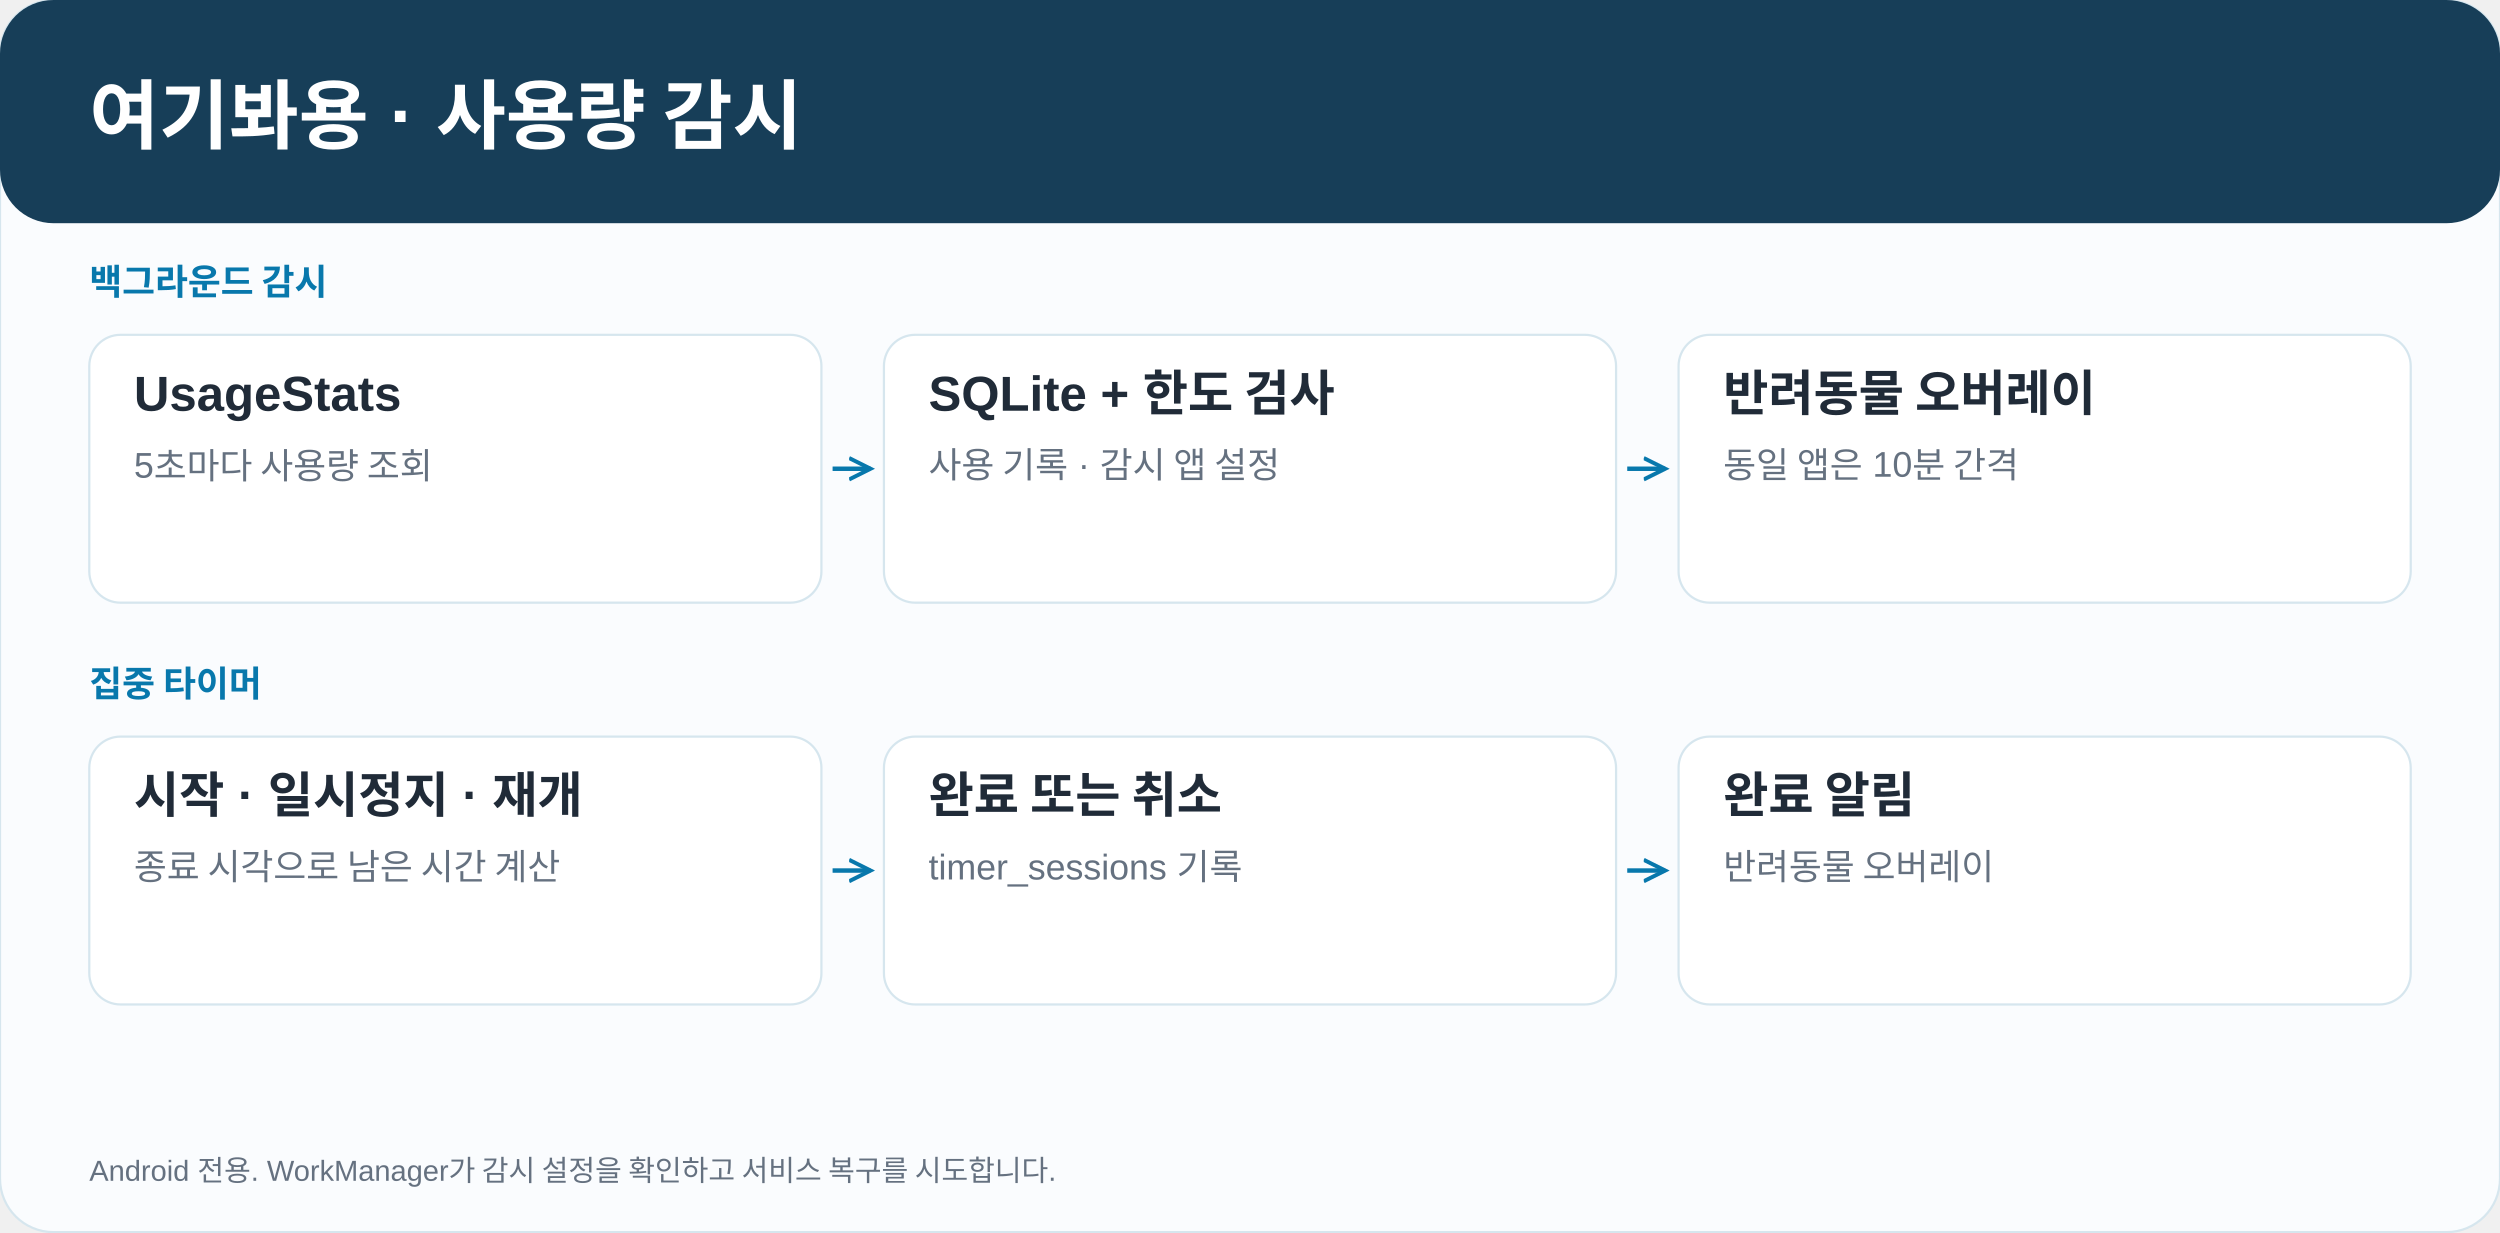
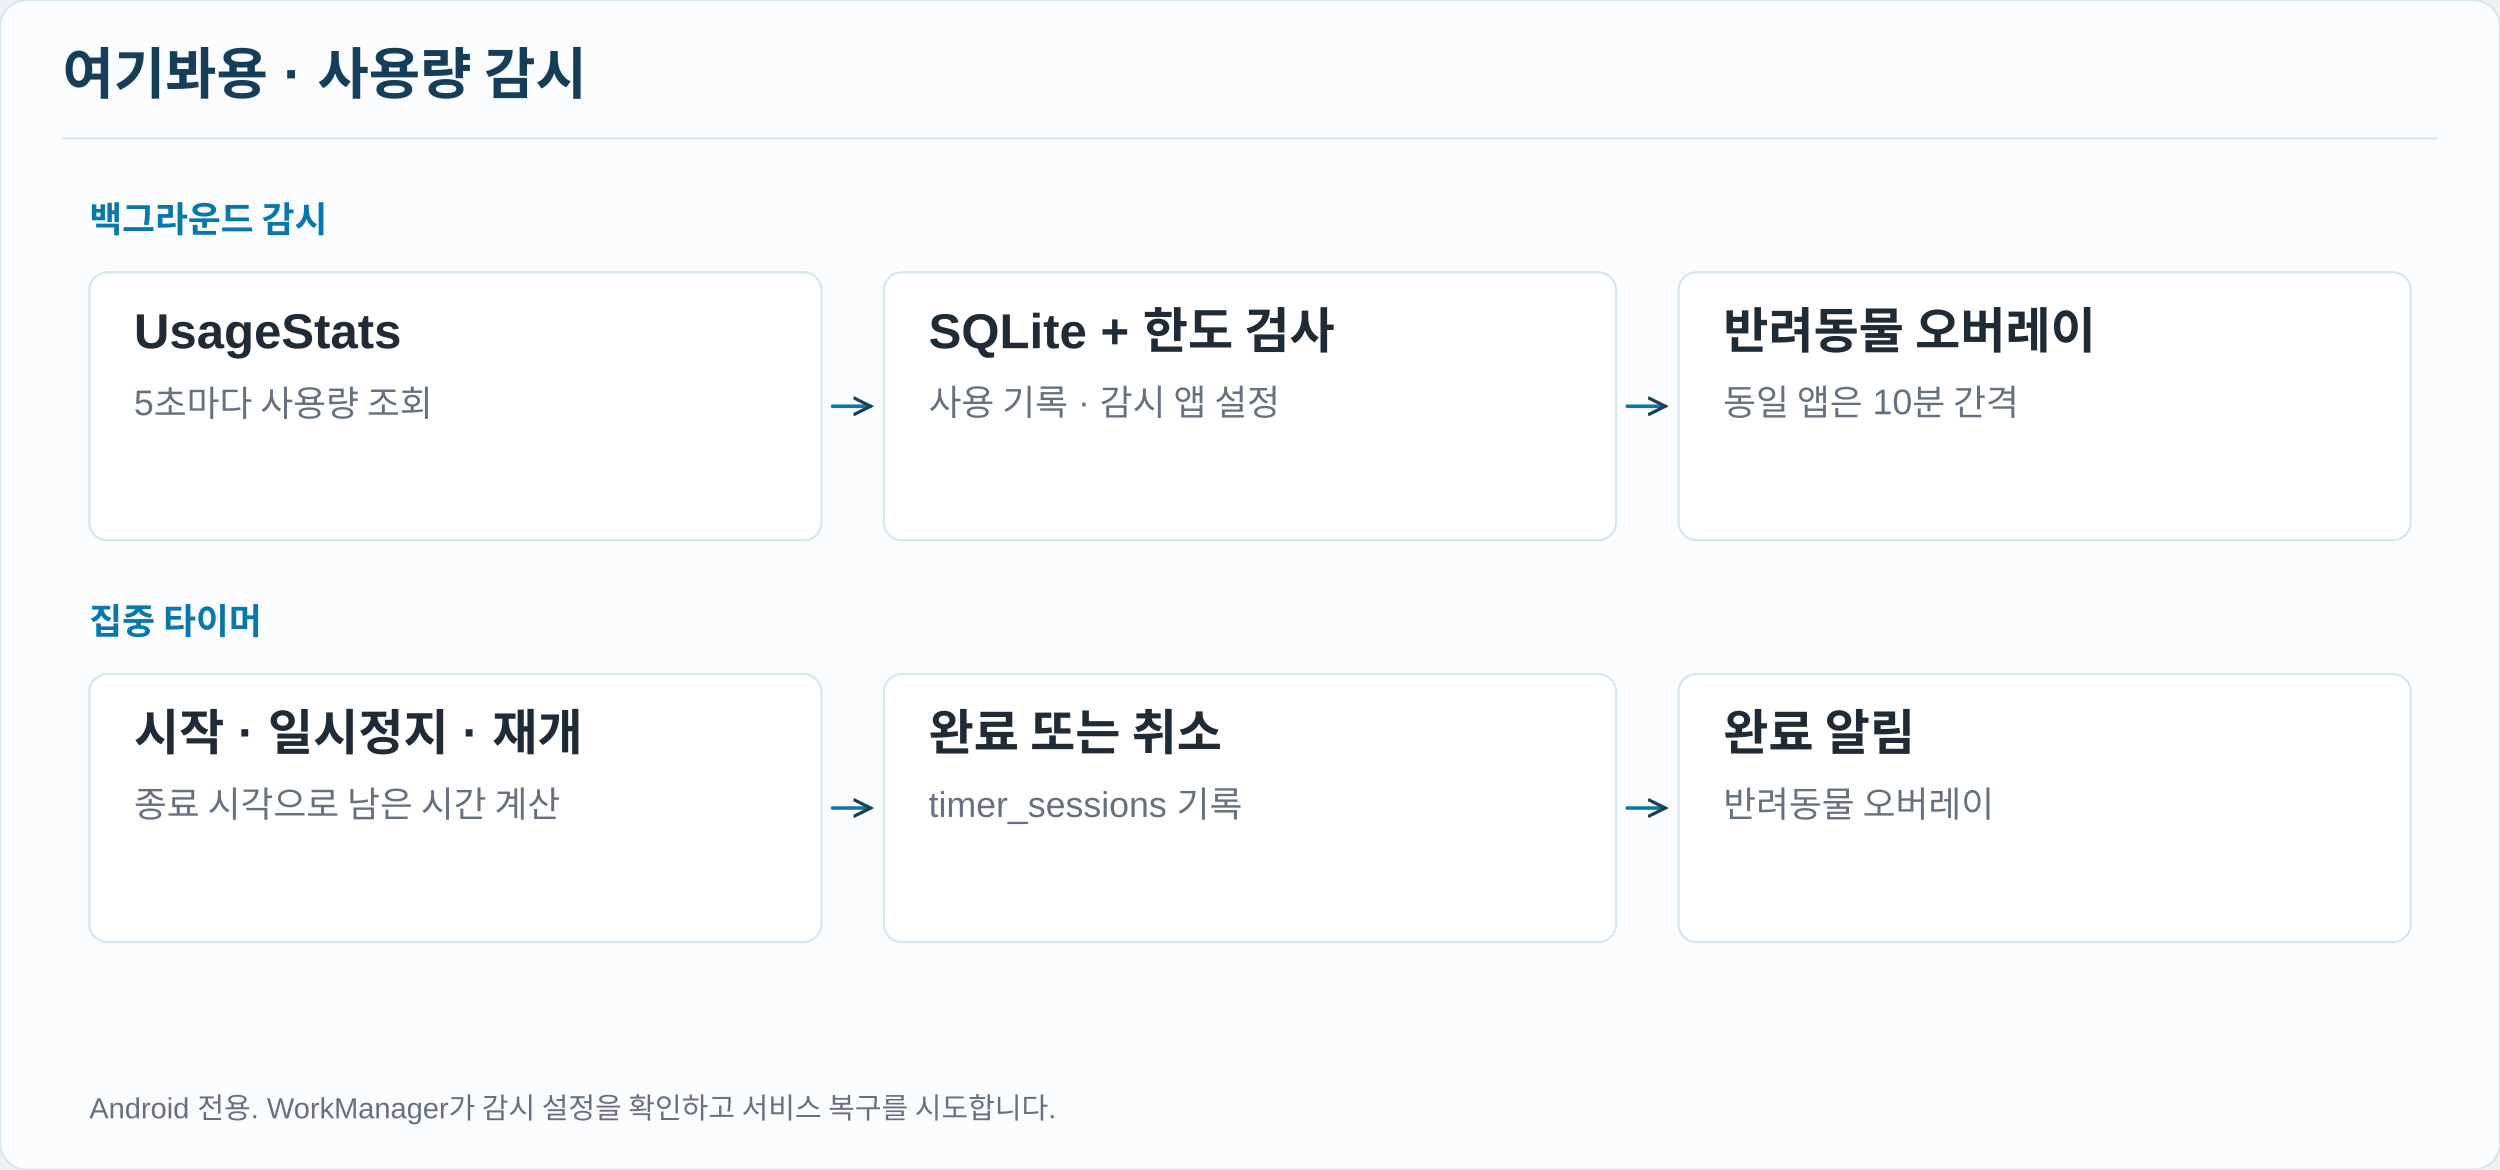
- <svg xmlns="http://www.w3.org/2000/svg" width="1120" height="552" viewBox="0 0 1120 552" role="img" aria-labelledby="title desc" font-family="Segoe UI, Malgun Gothic, Arial, sans-serif">
+ <svg xmlns="http://www.w3.org/2000/svg" width="1120" height="524" viewBox="0 0 1120 524" role="img" aria-labelledby="title desc" font-family="Segoe UI, Malgun Gothic, Arial, sans-serif">
  <defs>
    <marker id="arrow" viewBox="0 0 10 10" refX="8" refY="5" markerWidth="6" markerHeight="6" orient="auto">
-       <path d="M0 1 L8 5 L0 9" fill="none" stroke="#0878AC" stroke-width="1.5" />
+       <path d="M0 1 L8 5 L0 9" fill="none" stroke="#173E58" stroke-width="1.5" />
    </marker>
  </defs>
-   <rect x="0" y="0" width="1120" height="552" rx="24" fill="#FAFCFE" stroke="#D6E6EE" />
-   <rect x="0" y="0" width="1120" height="100" rx="24" fill="#173E58" stroke="none" />
-   <text x="40" y="64" font-size="34" fill="#FFFFFF" font-weight="650">여기봐용 · 사용량 감시</text>
-   <g transform="translate(0 -52)">
-     <text x="40" y="184" font-size="16" fill="#0878AC" font-weight="650">백그라운드 감시</text>
-     <rect x="40" y="202" width="328" height="120" rx="14" fill="#FFFFFF" stroke="#D6E6EE" />
-     <text x="60" y="236" font-size="22" fill="#202B38" font-weight="650">UsageStats</text>
+   <rect x="0" y="0" width="1120" height="524" rx="12" fill="#FAFCFE" stroke="#D6E6EE" />
+   <path d="M28 62 H1092" stroke="#D6E6EE" />
+   <text x="28" y="42" font-size="25" fill="#173E58" font-weight="600">여기봐용 · 사용량 감시</text>
+   <g transform="translate(0 -80)">
+     <text x="40" y="184" font-size="16" fill="#0878AC" font-weight="600">백그라운드 감시</text>
+     <rect x="40" y="202" width="328" height="120" rx="8" fill="#FFFFFF" stroke="#D6E6EE" />
+     <text x="60" y="236" font-size="22" fill="#202B38" font-weight="600">UsageStats</text>
    <text x="60" y="266" font-size="16" fill="#657180" font-weight="400">5초마다 사용량 조회</text>
-     <path d="M373 262 L390 262" fill="none" stroke="#0878AC" stroke-width="2" marker-end="url(#arrow)" />
-     <rect x="396" y="202" width="328" height="120" rx="14" fill="#FFFFFF" stroke="#D6E6EE" />
-     <text x="416" y="236" font-size="22" fill="#202B38" font-weight="650">SQLite + 한도 검사</text>
+     <path d="M373 262 L390 262" fill="none" stroke="#0878AC" stroke-width="1.6" stroke-linecap="round" stroke-linejoin="round" marker-end="url(#arrow)" />
+     <rect x="396" y="202" width="328" height="120" rx="8" fill="#FFFFFF" stroke="#D6E6EE" />
+     <text x="416" y="236" font-size="22" fill="#202B38" font-weight="600">SQLite + 한도 검사</text>
    <text x="416" y="266" font-size="16" fill="#657180" font-weight="400">사용 기록 · 감시 앱 설정</text>
-     <path d="M729 262 L746 262" fill="none" stroke="#0878AC" stroke-width="2" marker-end="url(#arrow)" />
-     <rect x="752" y="202" width="328" height="120" rx="14" fill="#FFFFFF" stroke="#D6E6EE" />
-     <text x="772" y="236" font-size="22" fill="#202B38" font-weight="650">반려동물 오버레이</text>
+     <path d="M729 262 L746 262" fill="none" stroke="#0878AC" stroke-width="1.6" stroke-linecap="round" stroke-linejoin="round" marker-end="url(#arrow)" />
+     <rect x="752" y="202" width="328" height="120" rx="8" fill="#FFFFFF" stroke="#D6E6EE" />
+     <text x="772" y="236" font-size="22" fill="#202B38" font-weight="600">반려동물 오버레이</text>
    <text x="772" y="266" font-size="16" fill="#657180" font-weight="400">동일 앱은 10분 간격</text>
-     <text x="40" y="364" font-size="16" fill="#0878AC" font-weight="650">집중 타이머</text>
-     <rect x="40" y="382" width="328" height="120" rx="14" fill="#FFFFFF" stroke="#D6E6EE" />
-     <text x="60" y="416" font-size="22" fill="#202B38" font-weight="650">시작 · 일시정지 · 재개</text>
+     <text x="40" y="364" font-size="16" fill="#0878AC" font-weight="600">집중 타이머</text>
+     <rect x="40" y="382" width="328" height="120" rx="8" fill="#FFFFFF" stroke="#D6E6EE" />
+     <text x="60" y="416" font-size="22" fill="#202B38" font-weight="600">시작 · 일시정지 · 재개</text>
    <text x="60" y="446" font-size="16" fill="#657180" font-weight="400">종료 시각으로 남은 시간 계산</text>
-     <path d="M373 442 L390 442" fill="none" stroke="#0878AC" stroke-width="2" marker-end="url(#arrow)" />
-     <rect x="396" y="382" width="328" height="120" rx="14" fill="#FFFFFF" stroke="#D6E6EE" />
-     <text x="416" y="416" font-size="22" fill="#202B38" font-weight="650">완료 또는 취소</text>
+     <path d="M373 442 L390 442" fill="none" stroke="#0878AC" stroke-width="1.6" stroke-linecap="round" stroke-linejoin="round" marker-end="url(#arrow)" />
+     <rect x="396" y="382" width="328" height="120" rx="8" fill="#FFFFFF" stroke="#D6E6EE" />
+     <text x="416" y="416" font-size="22" fill="#202B38" font-weight="600">완료 또는 취소</text>
    <text x="416" y="446" font-size="16" fill="#657180" font-weight="400">timer_sessions 기록</text>
-     <path d="M729 442 L746 442" fill="none" stroke="#0878AC" stroke-width="2" marker-end="url(#arrow)" />
-     <rect x="752" y="382" width="328" height="120" rx="14" fill="#FFFFFF" stroke="#D6E6EE" />
-     <text x="772" y="416" font-size="22" fill="#202B38" font-weight="650">완료 알림</text>
+     <path d="M729 442 L746 442" fill="none" stroke="#0878AC" stroke-width="1.6" stroke-linecap="round" stroke-linejoin="round" marker-end="url(#arrow)" />
+     <rect x="752" y="382" width="328" height="120" rx="8" fill="#FFFFFF" stroke="#D6E6EE" />
+     <text x="772" y="416" font-size="22" fill="#202B38" font-weight="600">완료 알림</text>
    <text x="772" y="446" font-size="16" fill="#657180" font-weight="400">반려동물 오버레이</text>
    <text x="40" y="581" font-size="13" fill="#657180" font-weight="400">Android 전용. WorkManager가 감시 설정을 확인하고 서비스 복구를 시도합니다.</text>
  </g>
</svg>
